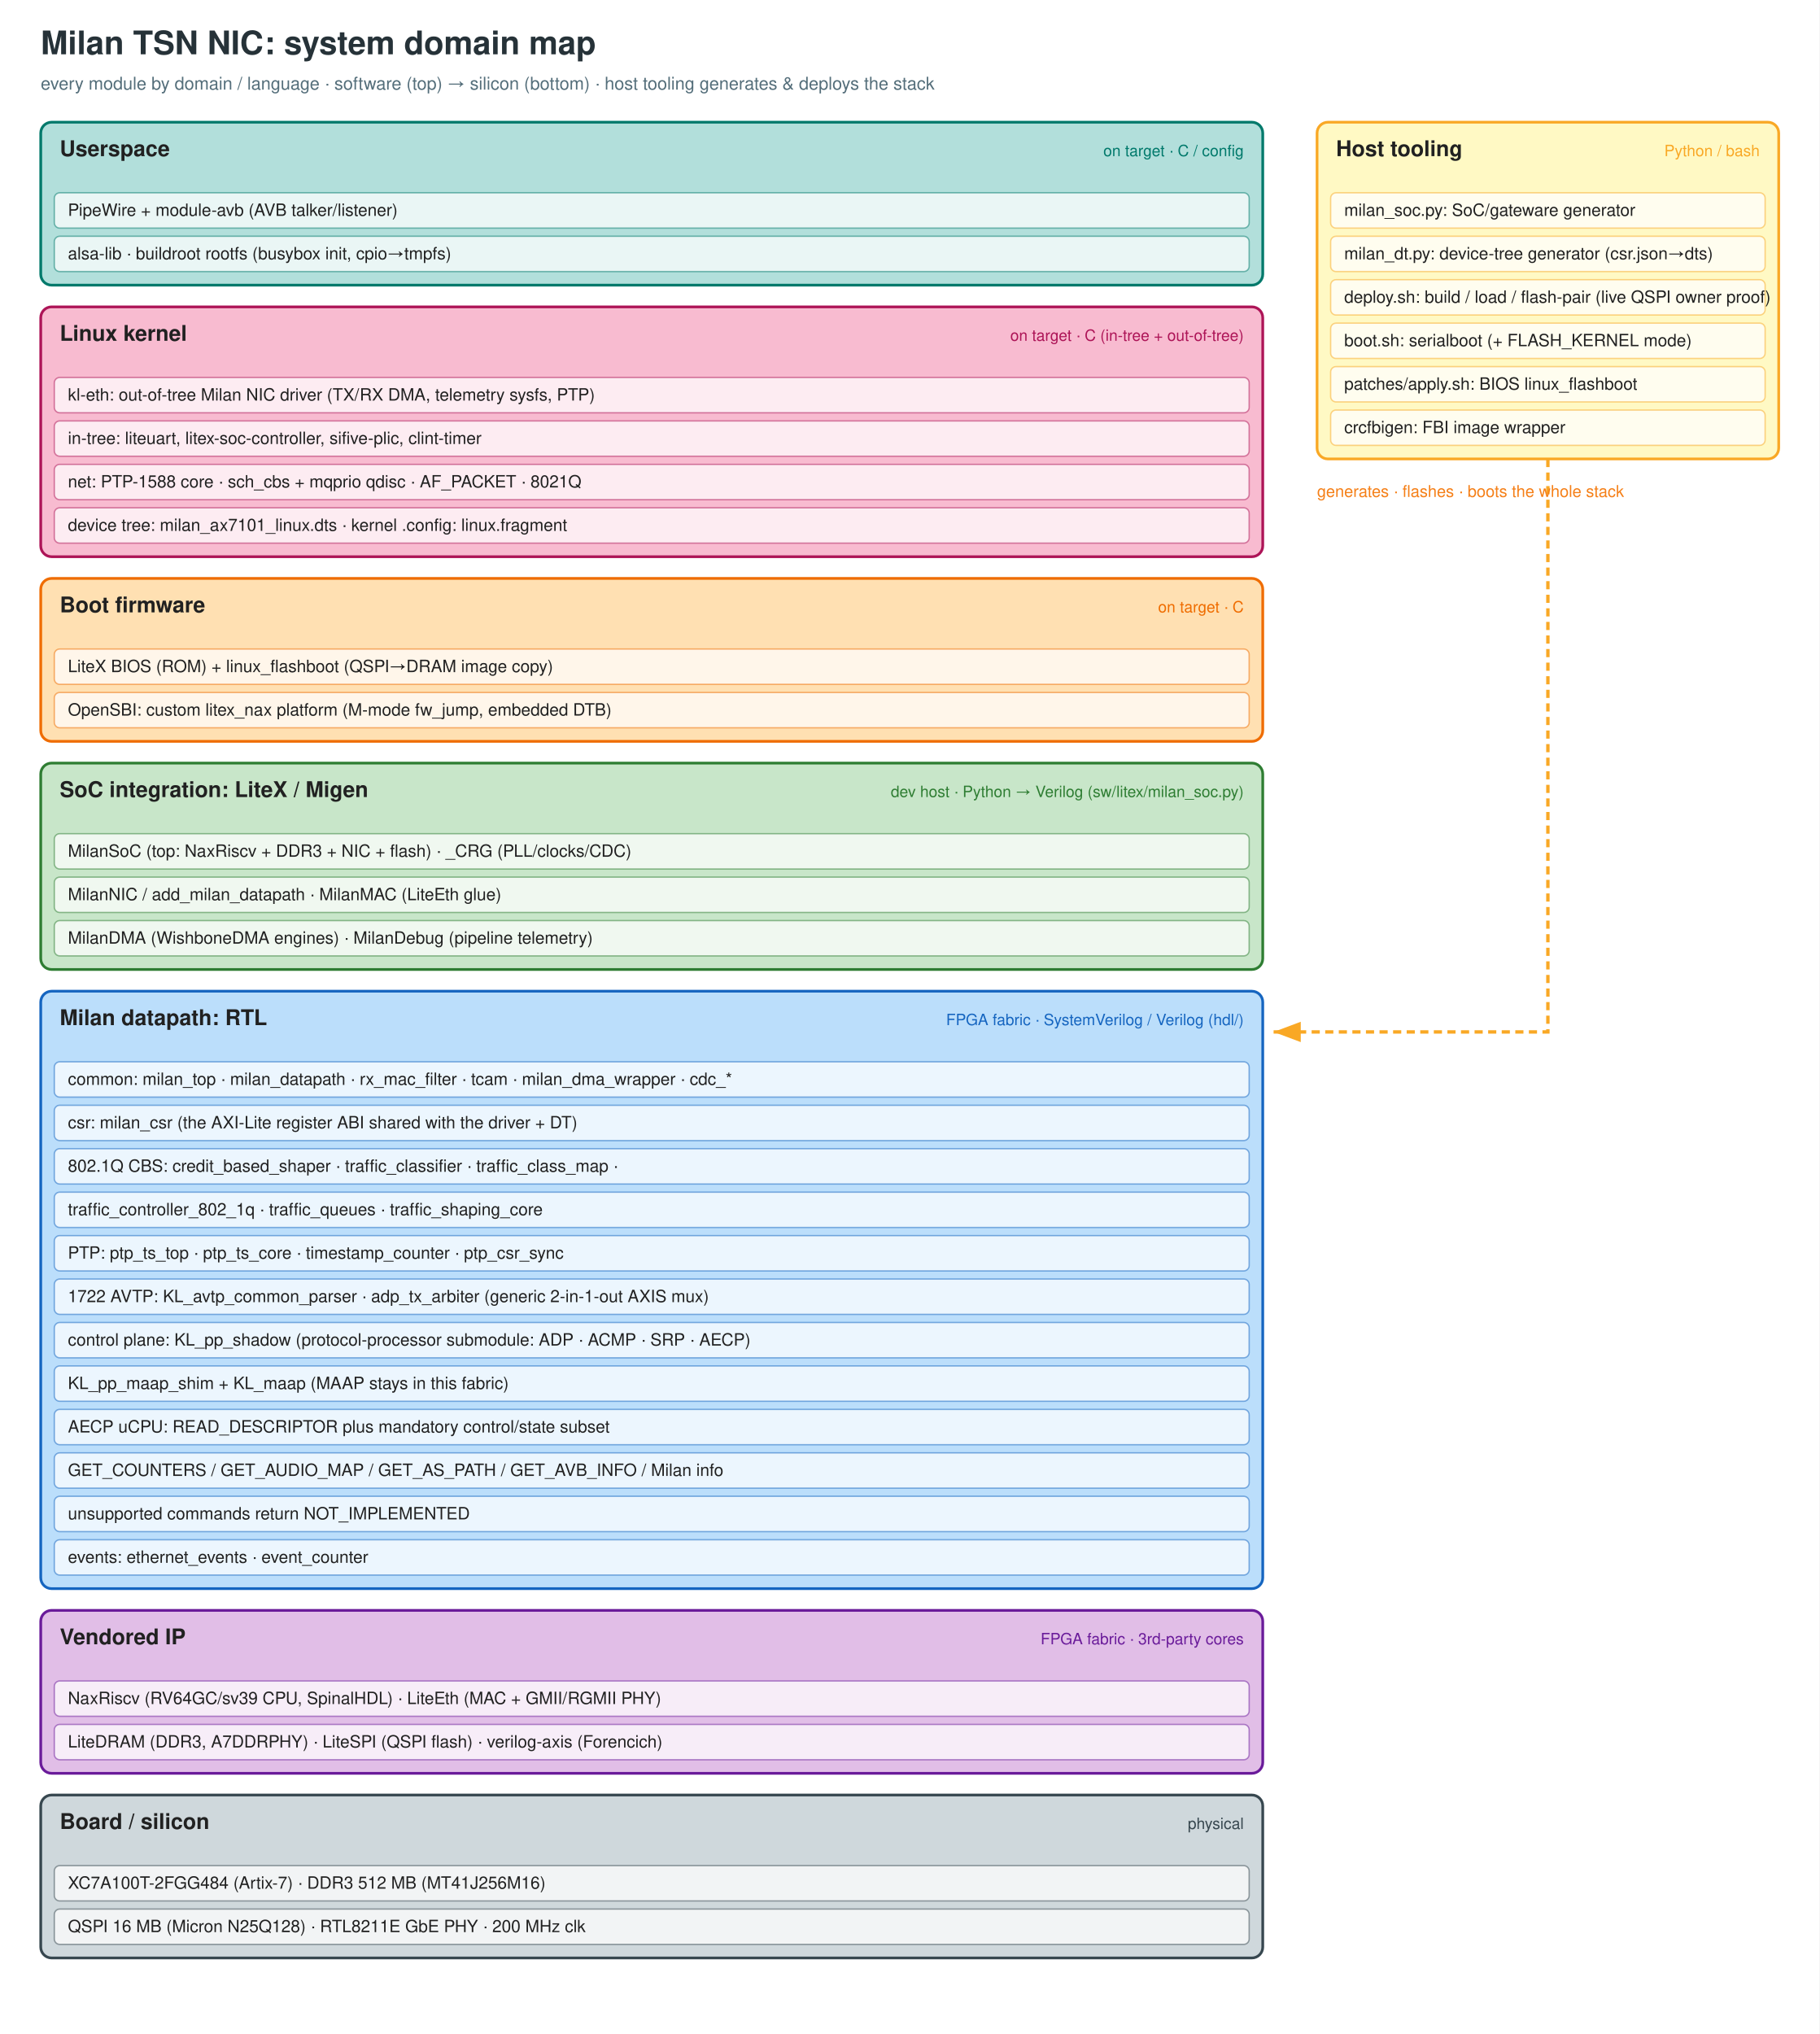
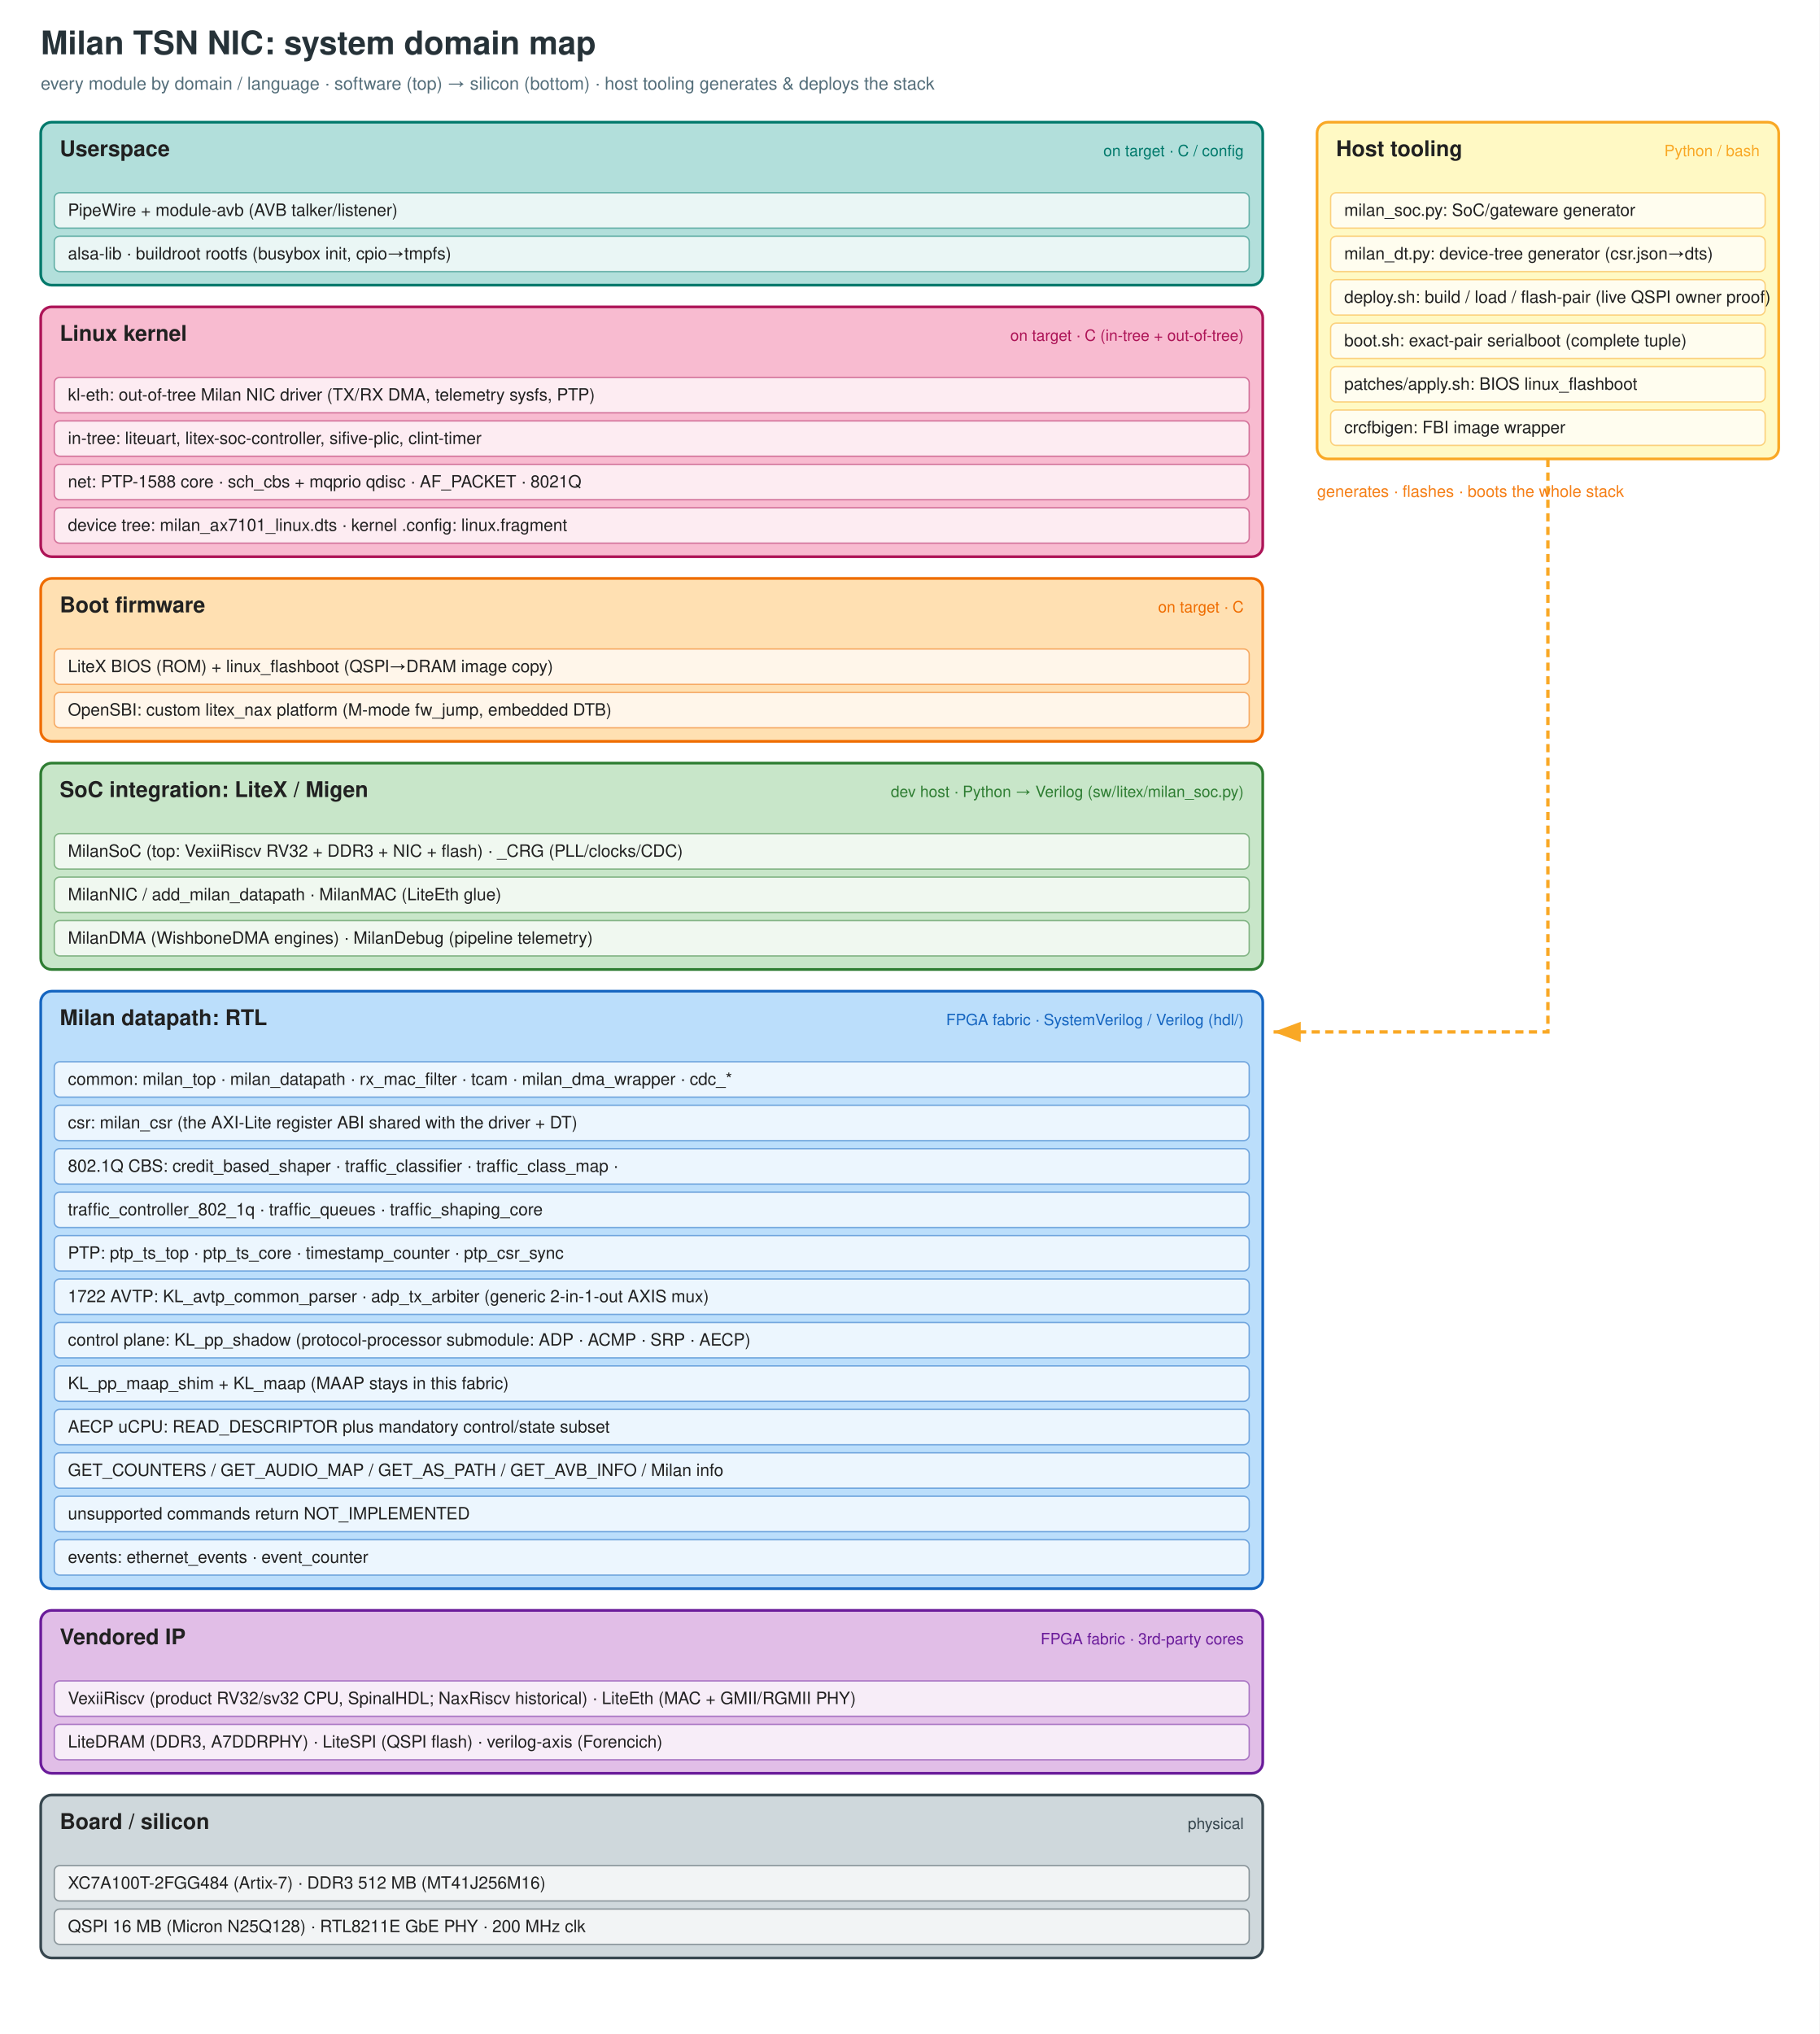
<svg xmlns="http://www.w3.org/2000/svg" width="1340" height="1498" viewBox="0 0 1340 1498" font-family="Helvetica,Arial,sans-serif">
  <rect width="1340" height="1498" fill="#ffffff" />
  <text x="30" y="40" font-size="24" font-weight="bold" fill="#263238">Milan TSN NIC: system domain map</text>
  <text x="30" y="66" font-size="13" fill="#546E7A">every module by domain / language · software (top) → silicon (bottom) · host tooling generates &amp; deploys the stack</text>
  <rect x="30" y="90" width="900" height="120" rx="8" fill="#B2DFDB" stroke="#00796B" stroke-width="2" />
  <text x="44" y="115" font-size="16" font-weight="bold" fill="#212121">Userspace</text>
  <text x="44" y="115" font-size="16" fill="#212121">
    <tspan> </tspan>
  </text>
  <text x="916" y="115" font-size="11.5" fill="#00796B" text-anchor="end">on target · C / config</text>
  <rect x="40" y="142" width="880" height="26" rx="4" fill="#ffffff" fill-opacity="0.72" stroke="#00796B" stroke-opacity="0.5" stroke-width="1" />
  <text x="50" y="159" font-size="12.5" fill="#212121">PipeWire + module-avb (AVB talker/listener)</text>
  <rect x="40" y="174" width="880" height="26" rx="4" fill="#ffffff" fill-opacity="0.72" stroke="#00796B" stroke-opacity="0.5" stroke-width="1" />
  <text x="50" y="191" font-size="12.5" fill="#212121">alsa-lib · buildroot rootfs (busybox init, cpio→tmpfs)</text>
  <rect x="30" y="226" width="900" height="184" rx="8" fill="#F8BBD0" stroke="#AD1457" stroke-width="2" />
  <text x="44" y="251" font-size="16" font-weight="bold" fill="#212121">Linux kernel</text>
  <text x="44" y="251" font-size="16" fill="#212121">
    <tspan> </tspan>
  </text>
  <text x="916" y="251" font-size="11.5" fill="#AD1457" text-anchor="end">on target · C (in-tree + out-of-tree)</text>
  <rect x="40" y="278" width="880" height="26" rx="4" fill="#ffffff" fill-opacity="0.72" stroke="#AD1457" stroke-opacity="0.5" stroke-width="1" />
  <text x="50" y="295" font-size="12.5" fill="#212121">kl-eth: out-of-tree Milan NIC driver (TX/RX DMA, telemetry sysfs, PTP)</text>
  <rect x="40" y="310" width="880" height="26" rx="4" fill="#ffffff" fill-opacity="0.72" stroke="#AD1457" stroke-opacity="0.5" stroke-width="1" />
  <text x="50" y="327" font-size="12.5" fill="#212121">in-tree: liteuart, litex-soc-controller, sifive-plic, clint-timer</text>
  <rect x="40" y="342" width="880" height="26" rx="4" fill="#ffffff" fill-opacity="0.72" stroke="#AD1457" stroke-opacity="0.5" stroke-width="1" />
  <text x="50" y="359" font-size="12.5" fill="#212121">net: PTP-1588 core · sch_cbs + mqprio qdisc · AF_PACKET · 8021Q</text>
  <rect x="40" y="374" width="880" height="26" rx="4" fill="#ffffff" fill-opacity="0.72" stroke="#AD1457" stroke-opacity="0.5" stroke-width="1" />
  <text x="50" y="391" font-size="12.5" fill="#212121">device tree: milan_ax7101_linux.dts  ·  kernel .config: linux.fragment</text>
  <rect x="30" y="426" width="900" height="120" rx="8" fill="#FFE0B2" stroke="#EF6C00" stroke-width="2" />
  <text x="44" y="451" font-size="16" font-weight="bold" fill="#212121">Boot firmware</text>
  <text x="44" y="451" font-size="16" fill="#212121">
    <tspan> </tspan>
  </text>
  <text x="916" y="451" font-size="11.5" fill="#EF6C00" text-anchor="end">on target · C</text>
  <rect x="40" y="478" width="880" height="26" rx="4" fill="#ffffff" fill-opacity="0.72" stroke="#EF6C00" stroke-opacity="0.5" stroke-width="1" />
  <text x="50" y="495" font-size="12.5" fill="#212121">LiteX BIOS (ROM) + linux_flashboot (QSPI→DRAM image copy)</text>
  <rect x="40" y="510" width="880" height="26" rx="4" fill="#ffffff" fill-opacity="0.72" stroke="#EF6C00" stroke-opacity="0.5" stroke-width="1" />
  <text x="50" y="527" font-size="12.5" fill="#212121">OpenSBI: custom litex_nax platform (M-mode fw_jump, embedded DTB)</text>
  <rect x="30" y="562" width="900" height="152" rx="8" fill="#C8E6C9" stroke="#2E7D32" stroke-width="2" />
  <text x="44" y="587" font-size="16" font-weight="bold" fill="#212121">SoC integration: LiteX / Migen</text>
  <text x="44" y="587" font-size="16" fill="#212121">
    <tspan> </tspan>
  </text>
  <text x="916" y="587" font-size="11.5" fill="#2E7D32" text-anchor="end">dev host · Python → Verilog  (sw/litex/milan_soc.py)</text>
  <rect x="40" y="614" width="880" height="26" rx="4" fill="#ffffff" fill-opacity="0.72" stroke="#2E7D32" stroke-opacity="0.5" stroke-width="1" />
-   <text x="50" y="631" font-size="12.5" fill="#212121">MilanSoC (top: NaxRiscv + DDR3 + NIC + flash)   ·   _CRG (PLL/clocks/CDC)</text>
+   <text x="50" y="631" font-size="12.5" fill="#212121">MilanSoC (top: VexiiRiscv RV32 + DDR3 + NIC + flash)   ·   _CRG (PLL/clocks/CDC)</text>
  <rect x="40" y="646" width="880" height="26" rx="4" fill="#ffffff" fill-opacity="0.72" stroke="#2E7D32" stroke-opacity="0.5" stroke-width="1" />
  <text x="50" y="663" font-size="12.5" fill="#212121">MilanNIC / add_milan_datapath   ·   MilanMAC (LiteEth glue)</text>
  <rect x="40" y="678" width="880" height="26" rx="4" fill="#ffffff" fill-opacity="0.72" stroke="#2E7D32" stroke-opacity="0.5" stroke-width="1" />
  <text x="50" y="695" font-size="12.5" fill="#212121">MilanDMA (WishboneDMA engines)   ·   MilanDebug (pipeline telemetry)</text>
  <rect x="30" y="730" width="900" height="440" rx="8" fill="#BBDEFB" stroke="#1565C0" stroke-width="2" />
  <text x="44" y="755" font-size="16" font-weight="bold" fill="#212121">Milan datapath: RTL</text>
  <text x="44" y="755" font-size="16" fill="#212121">
    <tspan> </tspan>
  </text>
  <text x="916" y="755" font-size="11.5" fill="#1565C0" text-anchor="end">FPGA fabric · SystemVerilog / Verilog  (hdl/)</text>
  <rect x="40" y="782" width="880" height="26" rx="4" fill="#ffffff" fill-opacity="0.72" stroke="#1565C0" stroke-opacity="0.5" stroke-width="1" />
  <text x="50" y="799" font-size="12.5" fill="#212121">common: milan_top · milan_datapath · rx_mac_filter · tcam · milan_dma_wrapper · cdc_*</text>
  <rect x="40" y="814" width="880" height="26" rx="4" fill="#ffffff" fill-opacity="0.72" stroke="#1565C0" stroke-opacity="0.5" stroke-width="1" />
  <text x="50" y="831" font-size="12.5" fill="#212121">csr: milan_csr  (the AXI-Lite register ABI shared with the driver + DT)</text>
  <rect x="40" y="846" width="880" height="26" rx="4" fill="#ffffff" fill-opacity="0.72" stroke="#1565C0" stroke-opacity="0.5" stroke-width="1" />
  <text x="50" y="863" font-size="12.5" fill="#212121">802.1Q CBS: credit_based_shaper · traffic_classifier · traffic_class_map ·</text>
  <rect x="40" y="878" width="880" height="26" rx="4" fill="#ffffff" fill-opacity="0.72" stroke="#1565C0" stroke-opacity="0.5" stroke-width="1" />
  <text x="50" y="895" font-size="12.5" fill="#212121">            traffic_controller_802_1q · traffic_queues · traffic_shaping_core</text>
  <rect x="40" y="910" width="880" height="26" rx="4" fill="#ffffff" fill-opacity="0.72" stroke="#1565C0" stroke-opacity="0.5" stroke-width="1" />
  <text x="50" y="927" font-size="12.5" fill="#212121">PTP: ptp_ts_top · ptp_ts_core · timestamp_counter · ptp_csr_sync</text>
  <rect x="40" y="942" width="880" height="26" rx="4" fill="#ffffff" fill-opacity="0.72" stroke="#1565C0" stroke-opacity="0.5" stroke-width="1" />
  <text x="50" y="959" font-size="12.5" fill="#212121">1722 AVTP: KL_avtp_common_parser   ·   adp_tx_arbiter (generic 2-in-1-out AXIS mux)</text>
  <rect x="40" y="974" width="880" height="26" rx="4" fill="#ffffff" fill-opacity="0.72" stroke="#1565C0" stroke-opacity="0.5" stroke-width="1" />
  <text x="50" y="991" font-size="12.5" fill="#212121">control plane: KL_pp_shadow (protocol-processor submodule: ADP · ACMP · SRP · AECP)</text>
  <rect x="40" y="1006" width="880" height="26" rx="4" fill="#ffffff" fill-opacity="0.72" stroke="#1565C0" stroke-opacity="0.5" stroke-width="1" />
  <text x="50" y="1023" font-size="12.5" fill="#212121">               KL_pp_maap_shim + KL_maap  (MAAP stays in this fabric)</text>
  <rect x="40" y="1038" width="880" height="26" rx="4" fill="#ffffff" fill-opacity="0.72" stroke="#1565C0" stroke-opacity="0.5" stroke-width="1" />
  <text x="50" y="1055" font-size="12.5" fill="#212121">               AECP uCPU: READ_DESCRIPTOR plus mandatory control/state subset</text>
  <rect x="40" y="1070" width="880" height="26" rx="4" fill="#ffffff" fill-opacity="0.72" stroke="#1565C0" stroke-opacity="0.5" stroke-width="1" />
  <text x="50" y="1087" font-size="12.5" fill="#212121">               GET_COUNTERS / GET_AUDIO_MAP / GET_AS_PATH / GET_AVB_INFO / Milan info</text>
  <rect x="40" y="1102" width="880" height="26" rx="4" fill="#ffffff" fill-opacity="0.72" stroke="#1565C0" stroke-opacity="0.5" stroke-width="1" />
  <text x="50" y="1119" font-size="12.5" fill="#212121">               unsupported commands return NOT_IMPLEMENTED</text>
  <rect x="40" y="1134" width="880" height="26" rx="4" fill="#ffffff" fill-opacity="0.72" stroke="#1565C0" stroke-opacity="0.5" stroke-width="1" />
  <text x="50" y="1151" font-size="12.5" fill="#212121">events: ethernet_events · event_counter</text>
  <rect x="30" y="1186" width="900" height="120" rx="8" fill="#E1BEE7" stroke="#6A1B9A" stroke-width="2" />
  <text x="44" y="1211" font-size="16" font-weight="bold" fill="#212121">Vendored IP</text>
  <text x="44" y="1211" font-size="16" fill="#212121">
    <tspan> </tspan>
  </text>
  <text x="916" y="1211" font-size="11.5" fill="#6A1B9A" text-anchor="end">FPGA fabric · 3rd-party cores</text>
  <rect x="40" y="1238" width="880" height="26" rx="4" fill="#ffffff" fill-opacity="0.72" stroke="#6A1B9A" stroke-opacity="0.5" stroke-width="1" />
-   <text x="50" y="1255" font-size="12.5" fill="#212121">NaxRiscv (RV64GC/sv39 CPU, SpinalHDL)   ·   LiteEth (MAC + GMII/RGMII PHY)</text>
+   <text x="50" y="1255" font-size="12.5" fill="#212121">VexiiRiscv (product RV32/sv32 CPU, SpinalHDL; NaxRiscv historical)   ·   LiteEth (MAC + GMII/RGMII PHY)</text>
  <rect x="40" y="1270" width="880" height="26" rx="4" fill="#ffffff" fill-opacity="0.72" stroke="#6A1B9A" stroke-opacity="0.5" stroke-width="1" />
  <text x="50" y="1287" font-size="12.5" fill="#212121">LiteDRAM (DDR3, A7DDRPHY)   ·   LiteSPI (QSPI flash)   ·   verilog-axis (Forencich)</text>
  <rect x="30" y="1322" width="900" height="120" rx="8" fill="#CFD8DC" stroke="#37474F" stroke-width="2" />
  <text x="44" y="1347" font-size="16" font-weight="bold" fill="#212121">Board / silicon</text>
  <text x="44" y="1347" font-size="16" fill="#212121">
    <tspan> </tspan>
  </text>
  <text x="916" y="1347" font-size="11.5" fill="#37474F" text-anchor="end">physical</text>
  <rect x="40" y="1374" width="880" height="26" rx="4" fill="#ffffff" fill-opacity="0.72" stroke="#37474F" stroke-opacity="0.5" stroke-width="1" />
  <text x="50" y="1391" font-size="12.5" fill="#212121">XC7A100T-2FGG484 (Artix-7)  ·  DDR3 512 MB (MT41J256M16)</text>
  <rect x="40" y="1406" width="880" height="26" rx="4" fill="#ffffff" fill-opacity="0.72" stroke="#37474F" stroke-opacity="0.5" stroke-width="1" />
  <text x="50" y="1423" font-size="12.5" fill="#212121">QSPI 16 MB (Micron N25Q128)  ·  RTL8211E GbE PHY  ·  200 MHz clk</text>
  <rect x="970" y="90" width="340" height="248" rx="8" fill="#FFF9C4" stroke="#F9A825" stroke-width="2" />
  <text x="984" y="115" font-size="16" font-weight="bold" fill="#212121">Host tooling</text>
  <text x="984" y="115" font-size="16" fill="#212121">
    <tspan> </tspan>
  </text>
  <text x="1296" y="115" font-size="11.5" fill="#F9A825" text-anchor="end">Python / bash</text>
  <rect x="980" y="142" width="320" height="26" rx="4" fill="#ffffff" fill-opacity="0.72" stroke="#F9A825" stroke-opacity="0.5" stroke-width="1" />
  <text x="990" y="159" font-size="12.5" fill="#212121">milan_soc.py: SoC/gateware generator</text>
  <rect x="980" y="174" width="320" height="26" rx="4" fill="#ffffff" fill-opacity="0.72" stroke="#F9A825" stroke-opacity="0.5" stroke-width="1" />
  <text x="990" y="191" font-size="12.5" fill="#212121">milan_dt.py: device-tree generator (csr.json→dts)</text>
  <rect x="980" y="206" width="320" height="26" rx="4" fill="#ffffff" fill-opacity="0.72" stroke="#F9A825" stroke-opacity="0.5" stroke-width="1" />
  <text x="990" y="223" font-size="12.5" fill="#212121">deploy.sh: build / load / flash-pair (live QSPI owner proof)</text>
  <rect x="980" y="238" width="320" height="26" rx="4" fill="#ffffff" fill-opacity="0.72" stroke="#F9A825" stroke-opacity="0.5" stroke-width="1" />
-   <text x="990" y="255" font-size="12.5" fill="#212121">boot.sh: serialboot (+ FLASH_KERNEL mode)</text>
+   <text x="990" y="255" font-size="12.5" fill="#212121">boot.sh: exact-pair serialboot (complete tuple)</text>
  <rect x="980" y="270" width="320" height="26" rx="4" fill="#ffffff" fill-opacity="0.72" stroke="#F9A825" stroke-opacity="0.5" stroke-width="1" />
  <text x="990" y="287" font-size="12.5" fill="#212121">patches/apply.sh: BIOS linux_flashboot</text>
  <rect x="980" y="302" width="320" height="26" rx="4" fill="#ffffff" fill-opacity="0.72" stroke="#F9A825" stroke-opacity="0.5" stroke-width="1" />
  <text x="990" y="319" font-size="12.5" fill="#212121">crcfbigen: FBI image wrapper</text>
  <defs>
    <marker id="a" markerWidth="10" markerHeight="10" refX="8" refY="3" orient="auto">
      <path d="M0,0 L8,3 L0,6 Z" fill="#F9A825" />
    </marker>
  </defs>
  <path d="M1140 338 L1140 760 L938 760" fill="none" stroke="#F9A825" stroke-width="2.5" marker-end="url(#a)" stroke-dasharray="6 4" />
  <text x="970" y="366" font-size="12" fill="#F57F17">generates · flashes · boots the whole stack</text>
</svg>
